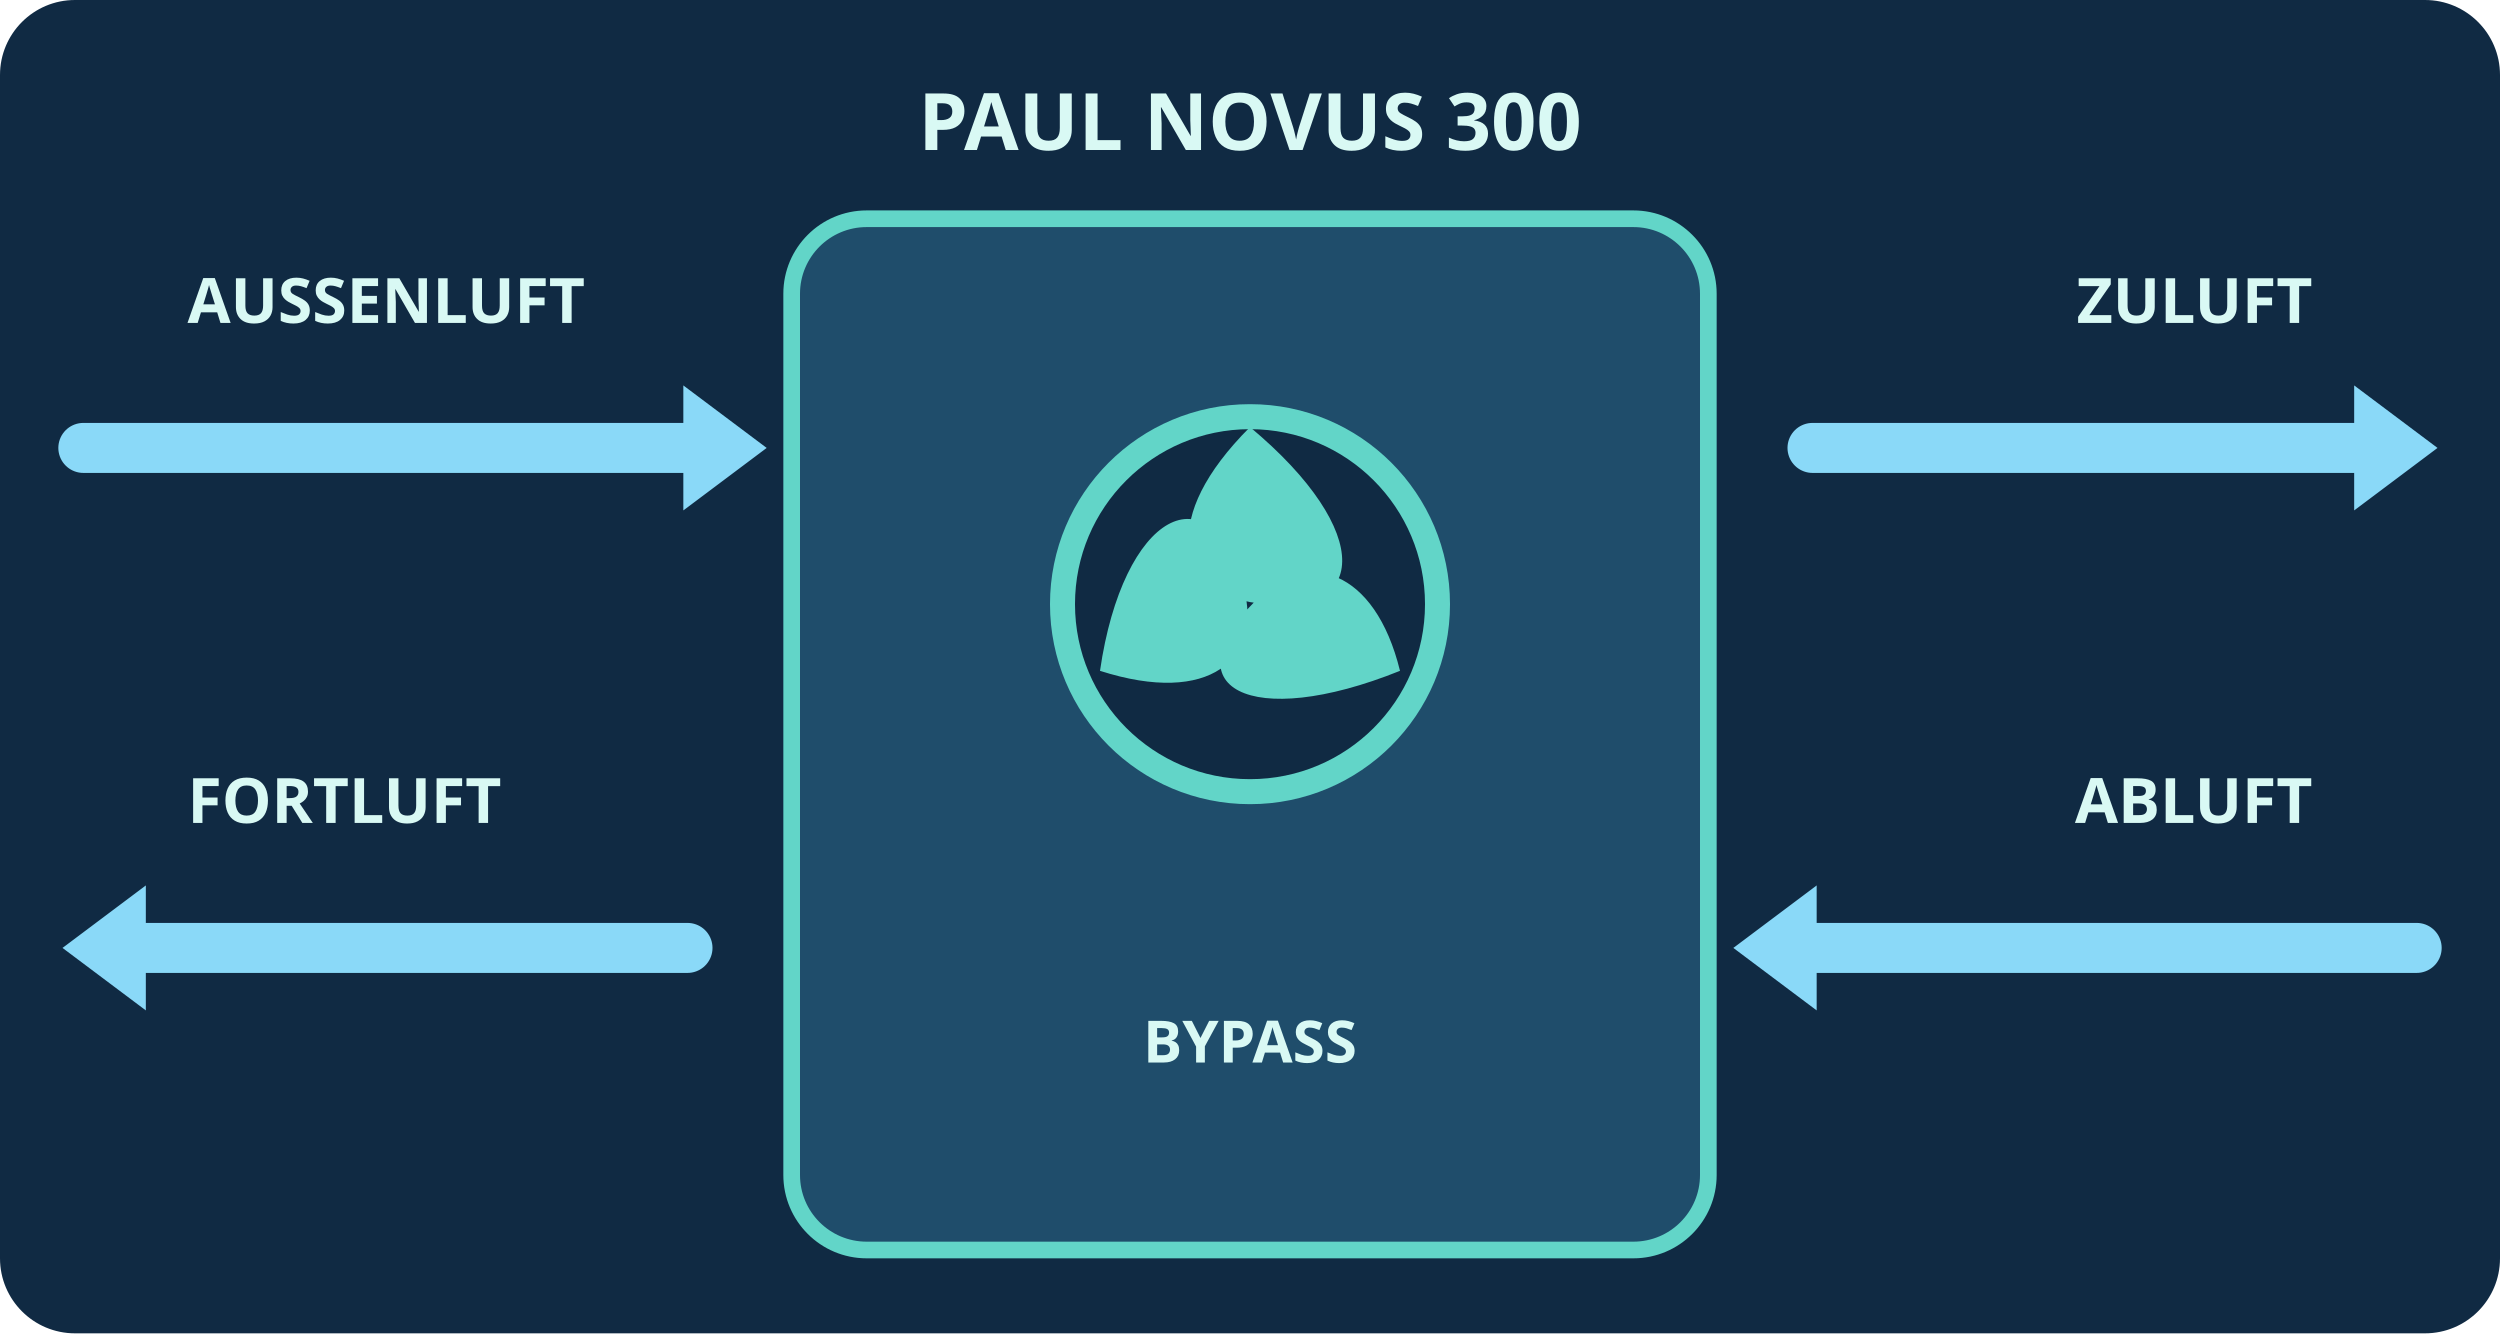
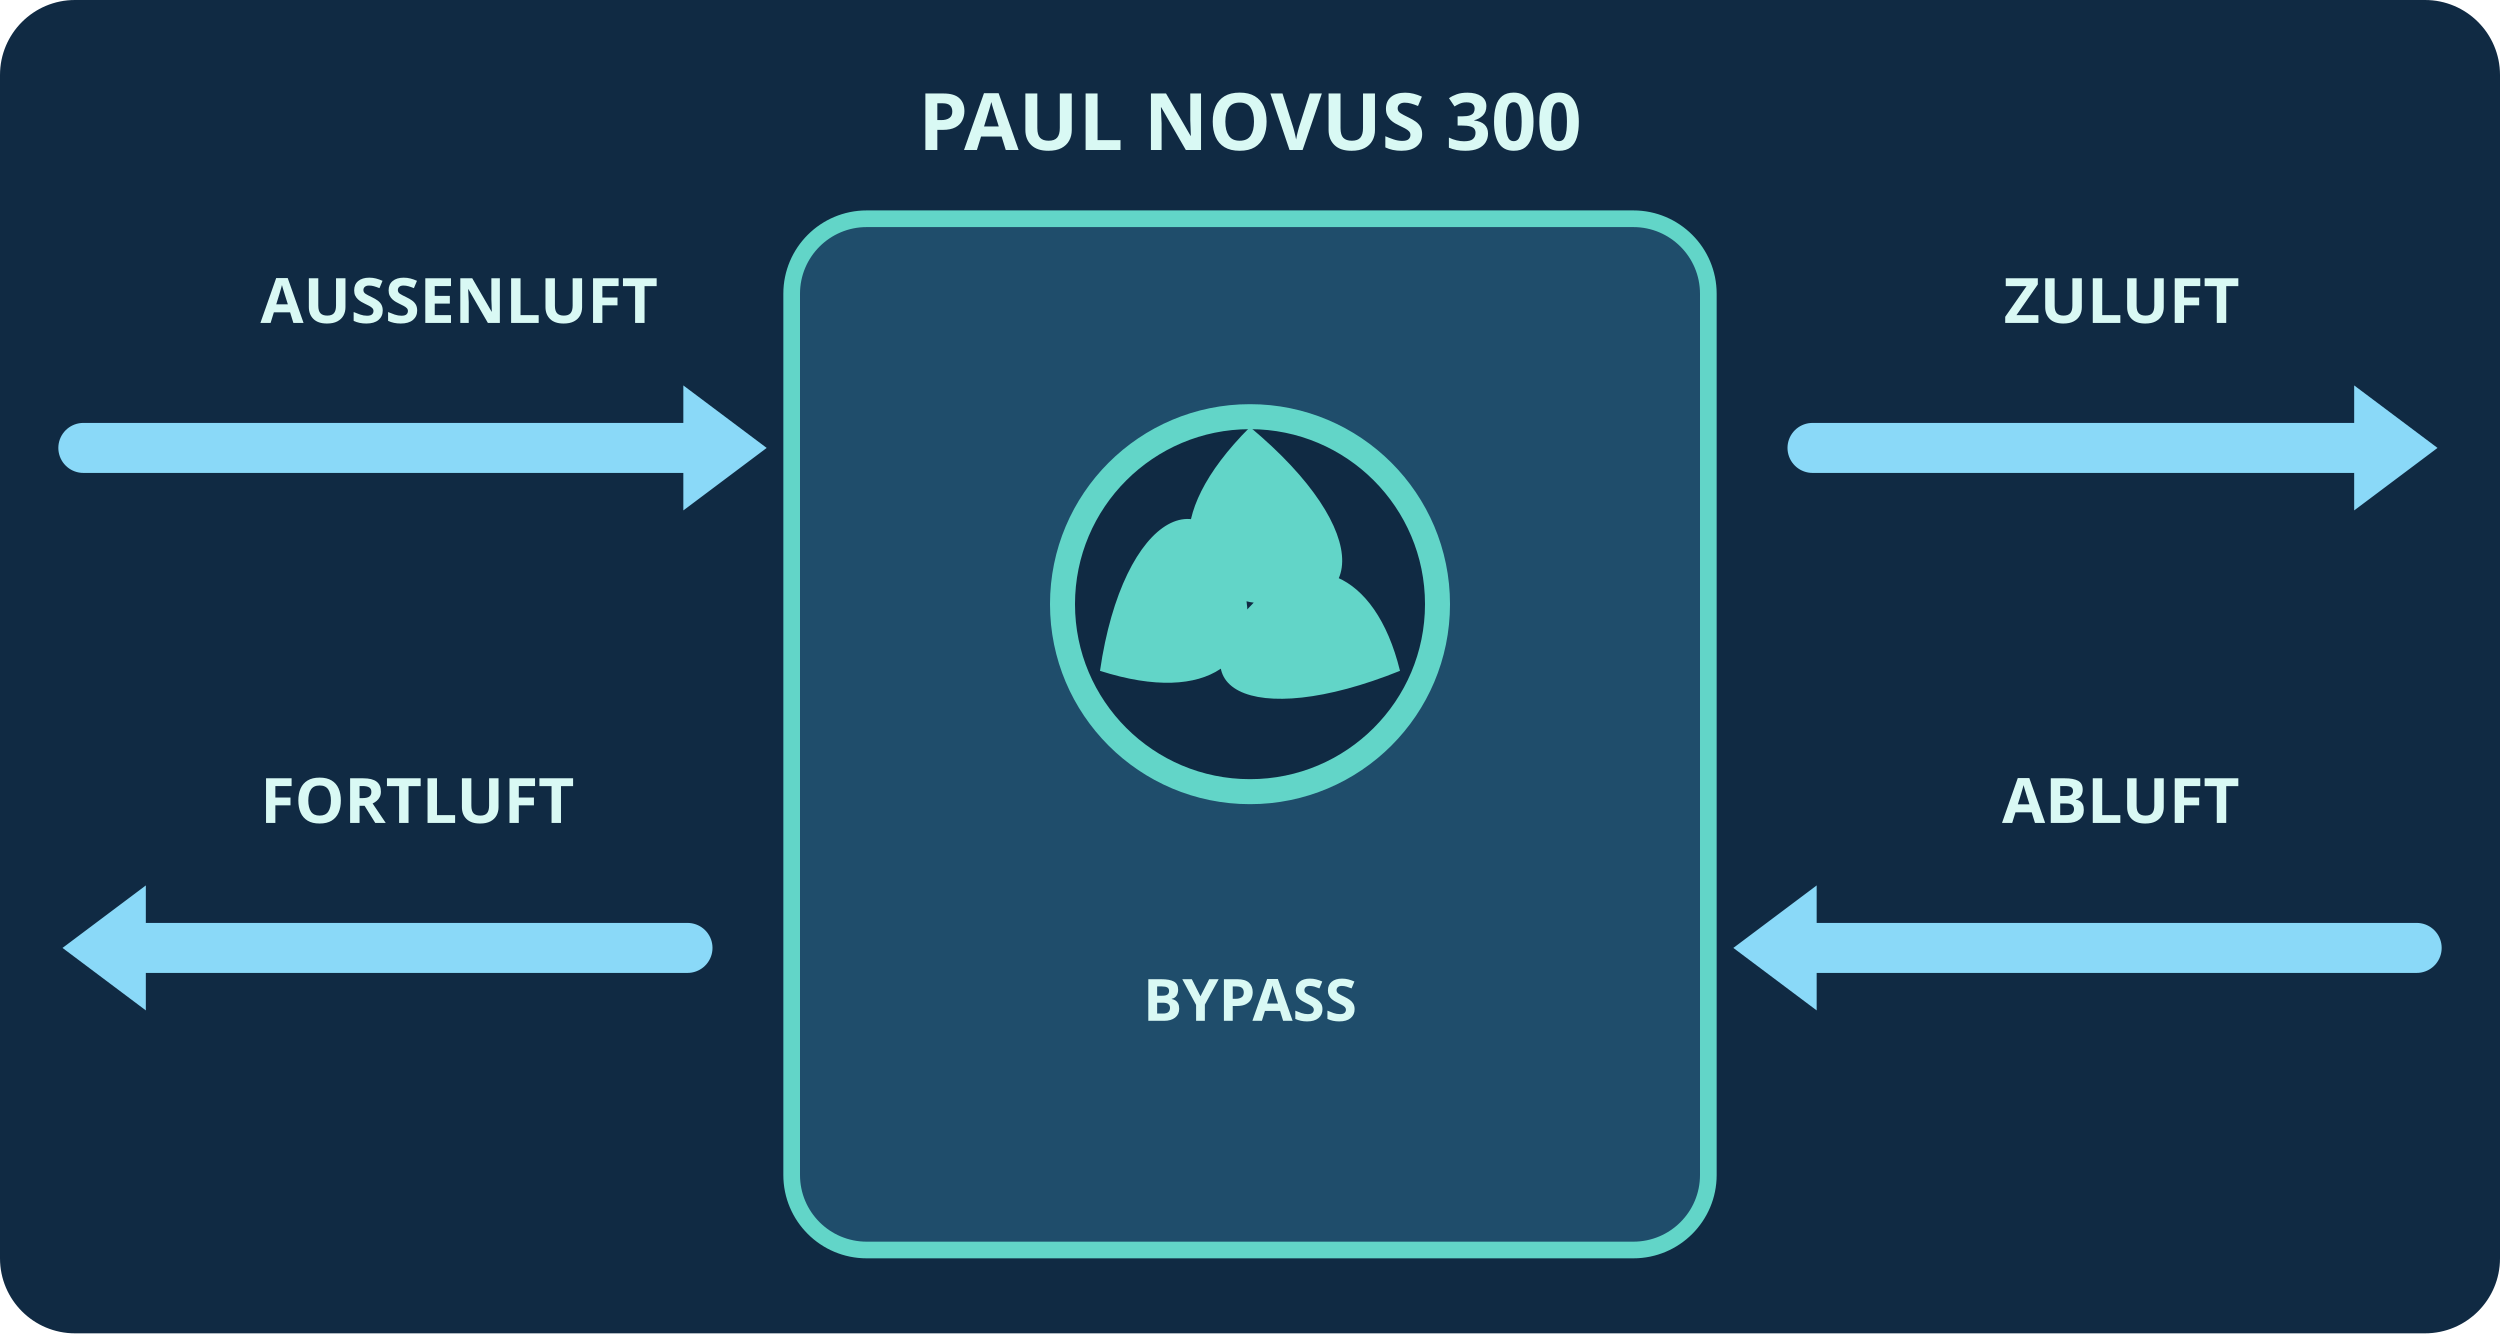
<svg xmlns="http://www.w3.org/2000/svg" viewBox="0 0 1200 640">
  <rect width="1200" height="640" rx="36" fill="#102a43" />
  <text x="600" y="72" fill="#d9f9f4" font-family="sans-serif" font-size="38" font-weight="bold" text-anchor="middle">PAUL NOVUS 300</text>
  <rect x="380" y="105" width="440" height="495" rx="36" fill="#1f4d6b" stroke="#62d5c8" stroke-width="8" />
  <circle cx="600" cy="290" r="90" fill="#102a43" stroke="#62d5c8" stroke-width="12" />
  <path d="M600 205c60 50 58 94 0 84-34-7-44-40 0-84M672 322c-72 29-111 8-69-34 24-25 57-15 69 34M528 322c11-76 53-98 69-40 9 34-16 57-69 40" fill="#62d5c8" />
  <path d="M40 215H330M870 215H1130M70 455H330M870 455H1160" stroke="#8ad9f8" stroke-width="24" stroke-linecap="round" />
  <path d="M368 215l-40-30v60zM1170 215l-40-30v60zM30 455l40-30v60zM832 455l40-30v60z" fill="#8ad9f8" />
  <g fill="#d9f9f4" font-family="sans-serif" font-size="30" font-weight="bold">
-     <text x="90" y="155">AUSSENLUFT</text>
-     <text x="1110" y="155" text-anchor="end">ZULUFT</text>
-     <text x="90" y="395">FORTLUFT</text>
-     <text x="1110" y="395" text-anchor="end">ABLUFT</text>
-     <text x="600" y="510" font-size="28" text-anchor="middle">BYPASS</text>
+     <text x="125" y="155">AUSSENLUFT</text>
+     <text x="1075" y="155" text-anchor="end">ZULUFT</text>
+     <text x="125" y="395">FORTLUFT</text>
+     <text x="1075" y="395" text-anchor="end">ABLUFT</text>
+     <text x="600" y="490" font-size="28" text-anchor="middle">BYPASS</text>
  </g>
</svg>
